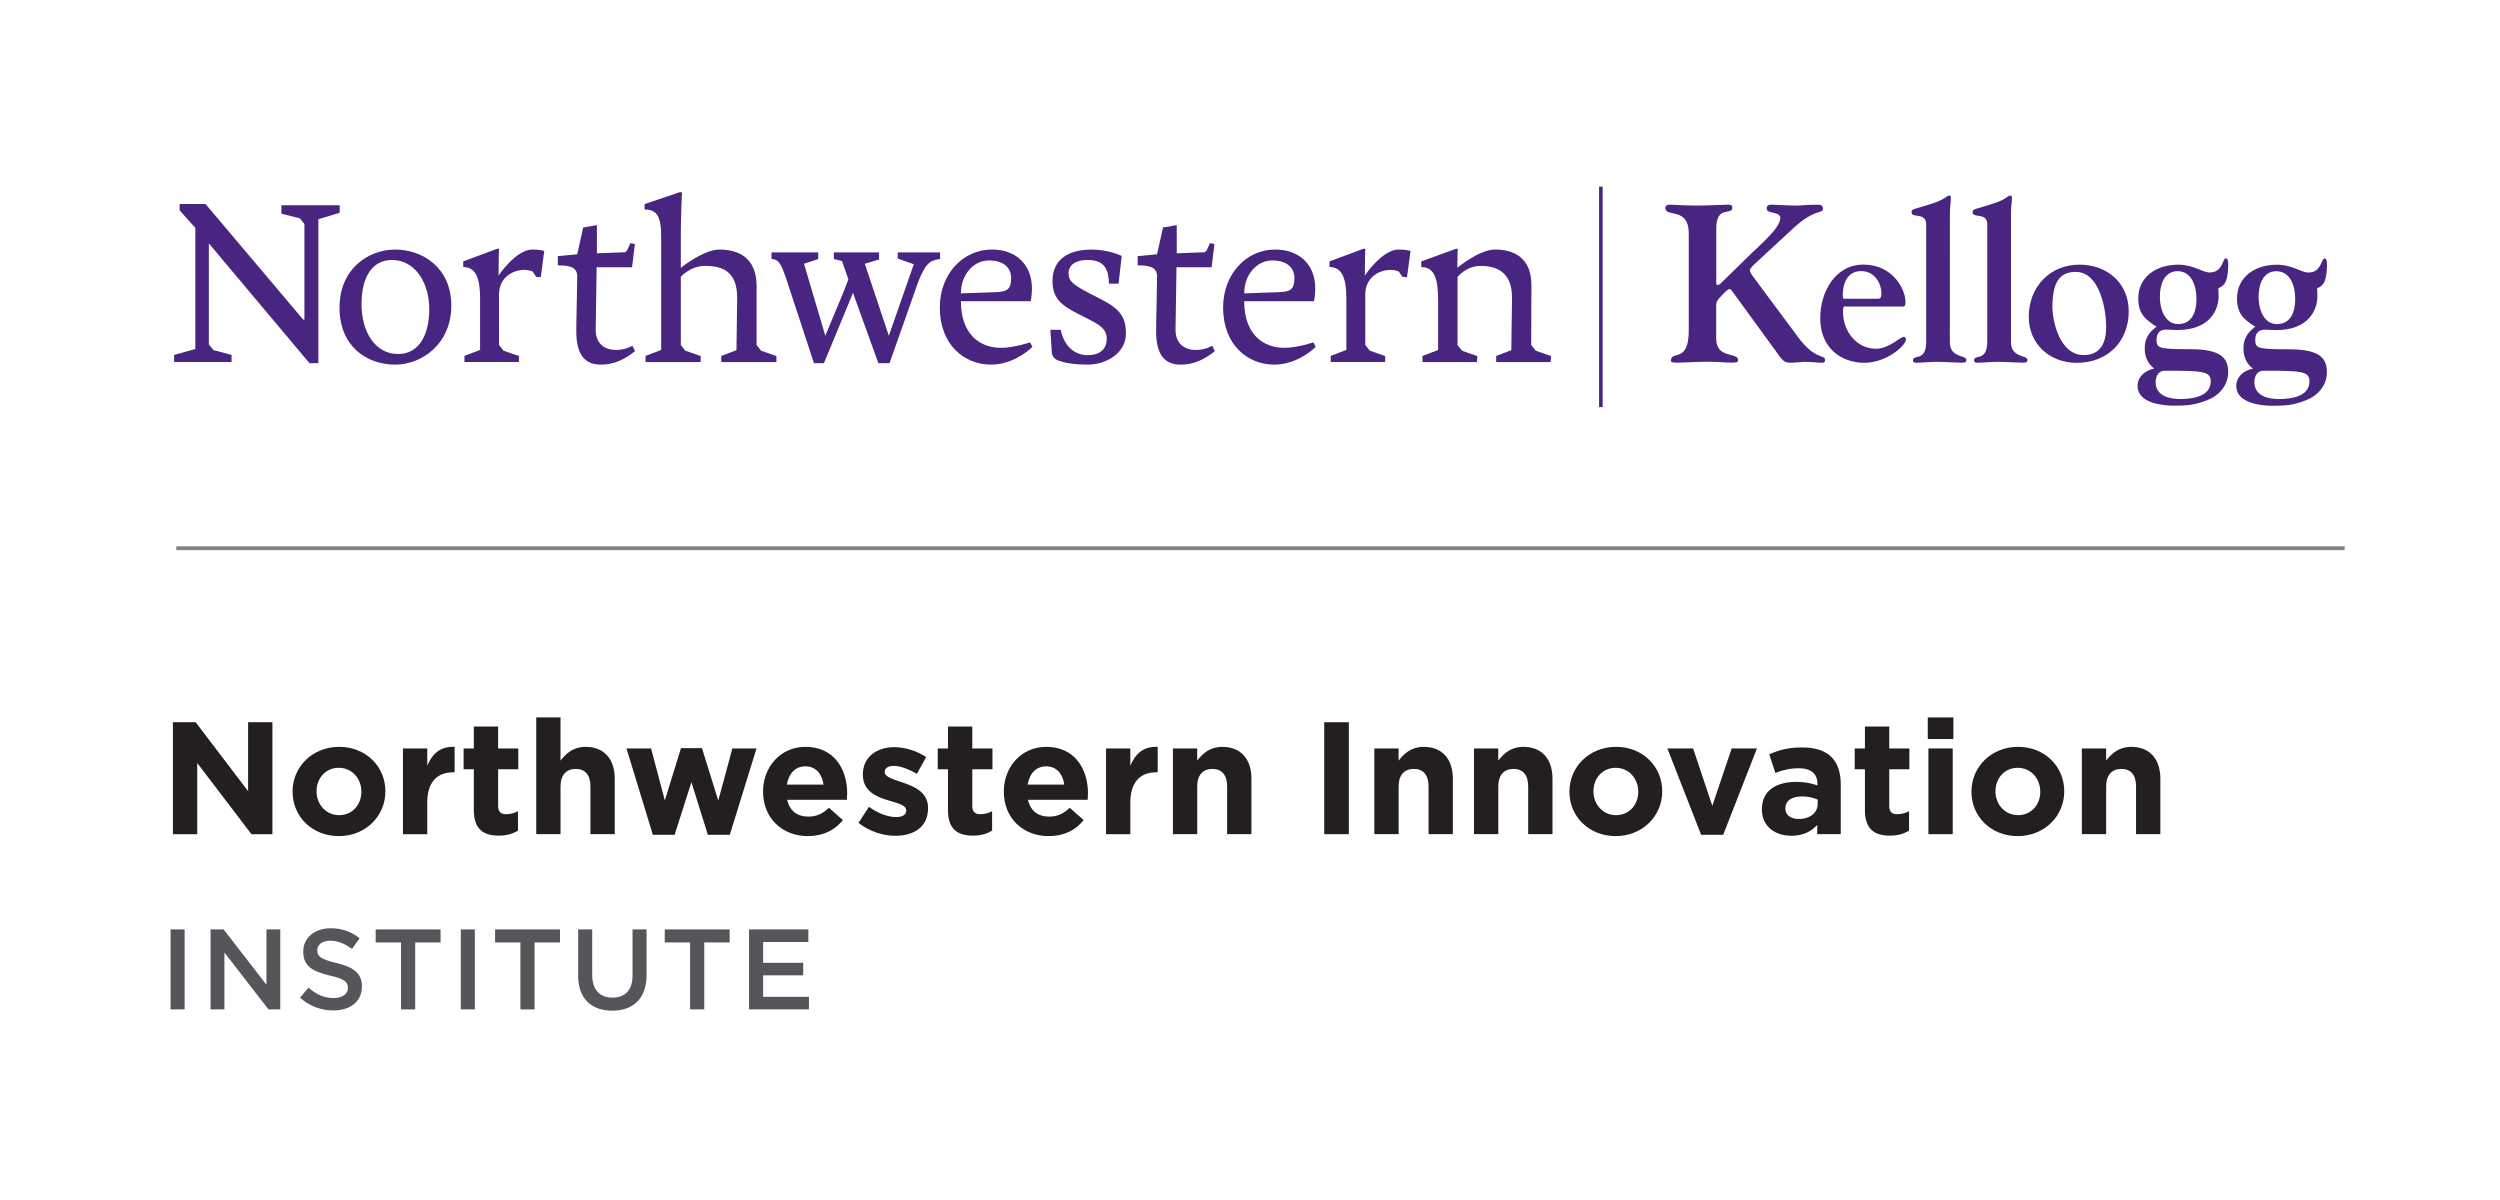
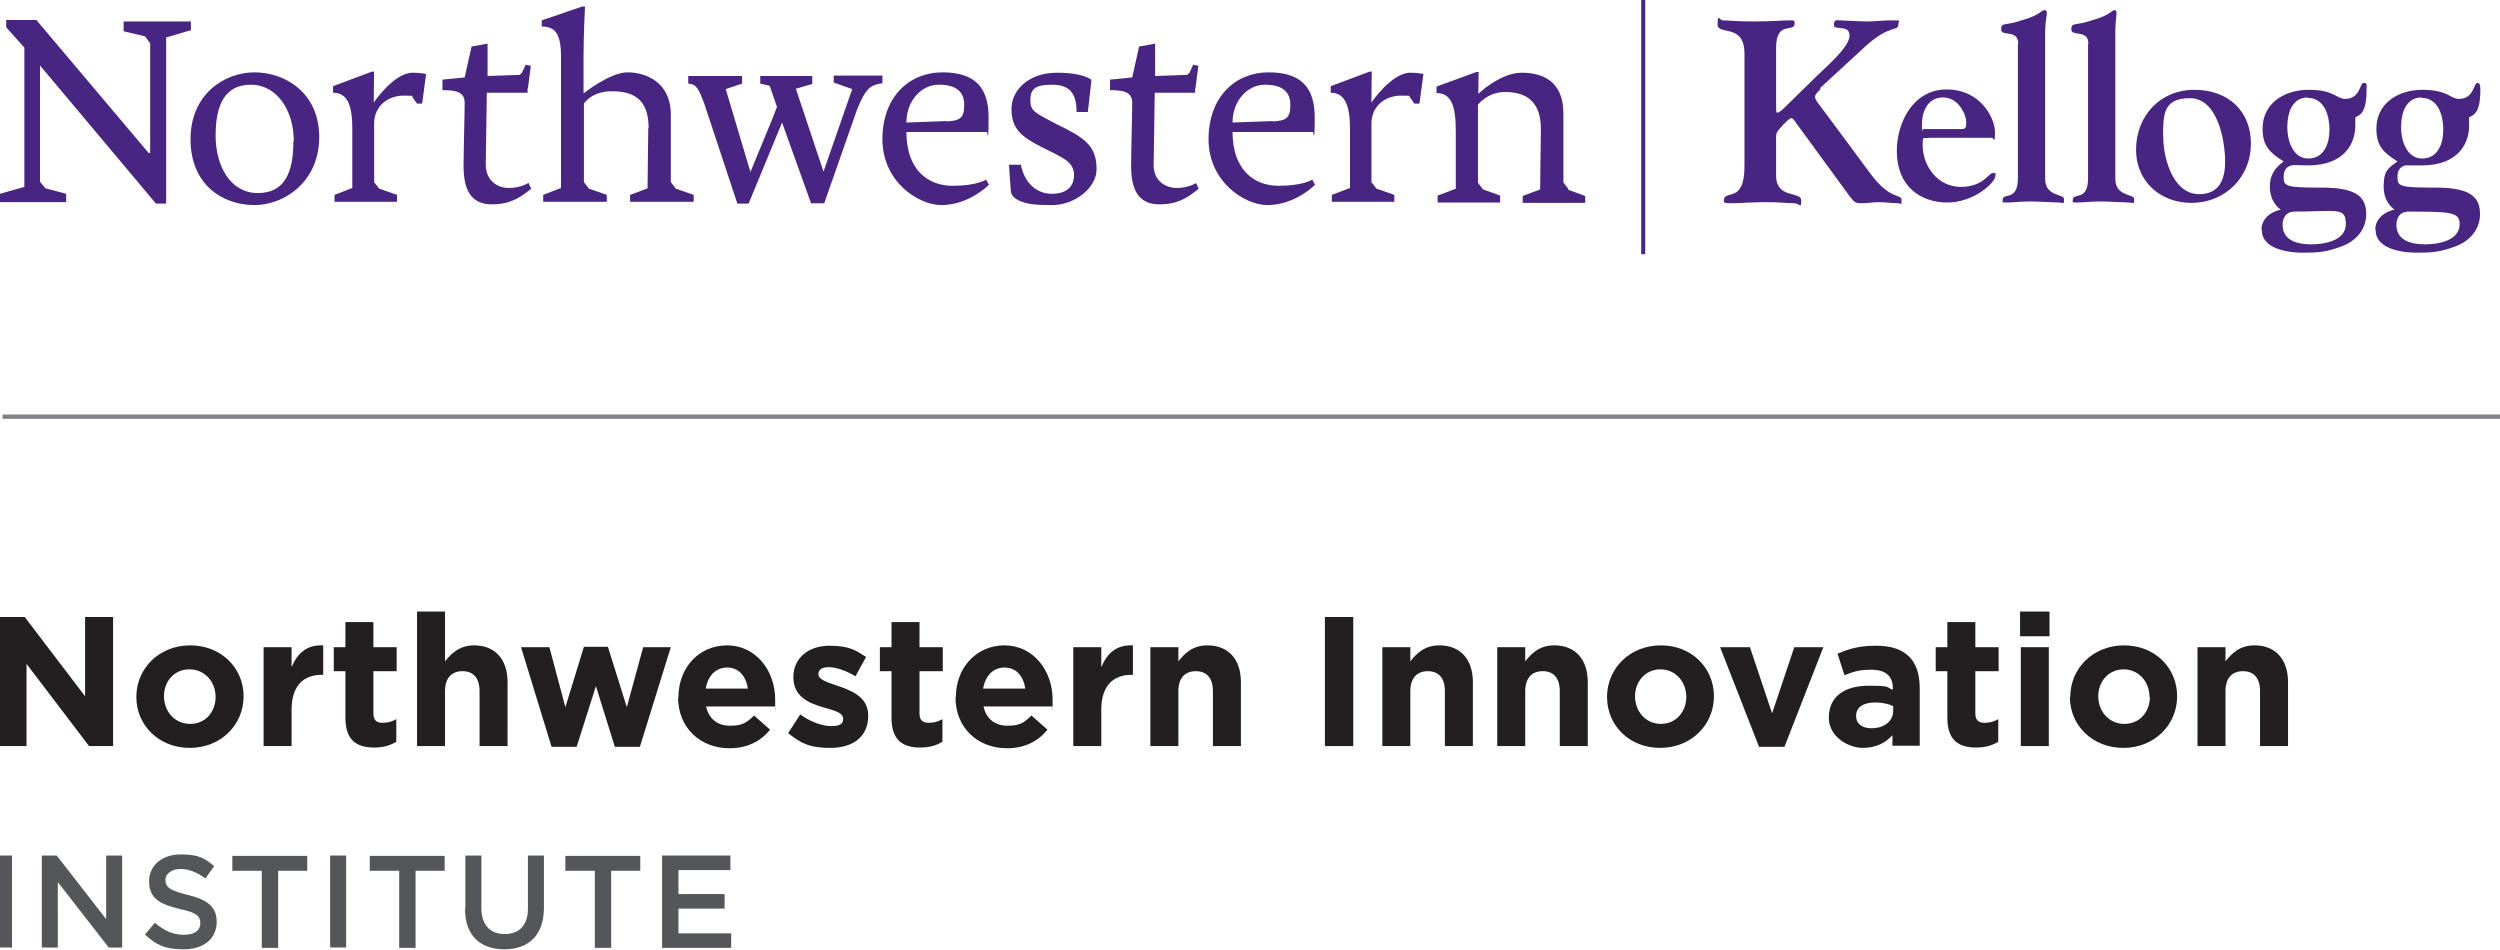
- <svg xmlns="http://www.w3.org/2000/svg" id="Layer_1" data-name="Layer 1" viewBox="0 0 792 379.91">
+ <svg xmlns="http://www.w3.org/2000/svg" id="Layer_1" version="1.1" viewBox="0 0 687.6 261.1">
  <defs>
    <style>
-       .cls-1 {
+       .st0 {
        fill: #482580;
      }

-       .cls-2 {
+       .st1 {
        fill: #231f20;
      }

-       .cls-3 {
+       .st2 {
        fill: none;
        stroke: #808285;
        stroke-miterlimit: 10;
-         stroke-width: 1.21px;
+         stroke-width: 1.2px;
      }

-       .cls-4 {
+       .st3 {
        fill: #54565a;
      }
    </style>
  </defs>
-   <line class="cls-3" x1="55.84" y1="173.68" x2="742.78" y2="173.68" />
+   <line class="st2" x1=".7" y1="114.6" x2="687.6" y2="114.6" />
  <g>
-     <polygon class="cls-1" points="56.9 64.63 56.9 66.62 61.88 72.2 61.88 110.56 55.16 112.44 55.16 114.69 73.36 114.69 73.36 112.43 67.62 110.91 66.16 109.11 66.16 77.1 98.05 115.07 100.86 115.07 100.86 69.45 107.61 67.4 107.61 65.02 89.14 65.02 89.14 67.7 95.01 69.17 96.44 70.97 96.44 101.3 96.43 101.26 96.06 101.26 65.11 64.63 56.9 64.63" />
-     <path class="cls-1" d="M135.99,97.89c0-8.4-4.58-15.53-11.78-15.53-6.45,0-9.68,5.63-9.68,14.03s4.05,15.76,11.63,15.76c6.45,0,9.83-5.85,9.83-14.26M125.19,115.52c-9,0-17.63-5.77-17.63-18.08s9.16-18.38,17.63-18.38,17.78,5.55,17.78,17.78-9.46,18.68-17.78,18.68" />
-     <path class="cls-1" d="M233.53,94.29c0-8.4-4.73-10.05-10.2-10.05-4.65,0-7.65,3.45-7.65,3.45v21.61l1.44,1.81,4.85,1.69v1.9s-17.46,0-17.46,0v-1.95l4.95-1.88v-36.17c0-6.54-1.66-8.33-5.26-8.33v-1.72l11.1-3.75h.75s-.37,7.73-.37,13.51v10.43s7.2-5.78,12.15-5.78c6.15,0,11.86,2.55,11.86,11.63v18.61s1.43,1.81,1.43,1.81l4.85,1.69v1.9s-17.46,0-17.46,0v-1.95l4.8-1.82.23-16.63Z" />
-     <path class="cls-1" d="M315.44,92.56c3.6-.15,4.88-.83,4.88-4.5,0-3.15-2.25-5.55-7.05-5.55s-8.85,4.43-8.85,10.43l11.03-.38ZM304.41,95.41c0,10.43,5.93,14.78,12.68,14.78,4.2,0,9.23-1.73,9.23-1.73l.75,1.42c-1.8,1.8-6.83,5.63-13.13,5.63-8.55,0-16.21-6.38-16.21-18.08,0-10.65,7.35-18.38,16.51-18.38,7.13,0,12.68,4.28,12.68,12.38,0,2.1-.38,3.98-.38,3.98h-22.13Z" />
-     <path class="cls-1" d="M335.16,114.17c-.53-.22-1.88-.98-1.95-2.55l-.45-7.13h3.3c.9,4.88,4.2,8.03,8.48,8.03s6.08-2.25,6.08-5.25-2.32-4.35-5.18-5.85l-3.83-1.95c-5.48-2.78-8.18-5.03-8.18-10.43,0-6.75,4.88-9.98,12.46-9.98,5.33,0,9.46,2.02,9.46,2.02l-.98,8.78h-3.08c0-5.48-2.25-7.51-6.83-7.51-3.08,0-5.93,1.2-5.93,4.2,0,2.4.97,3.45,6.9,6.53l3.38,1.72c6.15,3.15,7.88,5.78,7.88,10.88,0,6.15-6.15,9.83-12.15,9.83-3.83,0-7.2-.45-9.38-1.35" />
-     <path class="cls-1" d="M405.19,92.56c3.6-.15,4.88-.83,4.88-4.5,0-3.15-2.25-5.55-7.05-5.55s-8.85,4.43-8.85,10.43l11.03-.38ZM394.16,95.41c0,10.43,5.93,14.78,12.68,14.78,4.2,0,9.23-1.73,9.23-1.73l.75,1.42c-1.8,1.8-6.83,5.63-13.13,5.63-8.55,0-16.21-6.38-16.21-18.08,0-10.65,7.35-18.38,16.51-18.38,7.13,0,12.68,4.28,12.68,12.38,0,2.1-.38,3.98-.38,3.98h-22.13Z" />
-     <path class="cls-1" d="M486.52,111.1l-1.44-1.81.07-18.99c0-8.78-5.7-11.25-11.55-11.25-4.95,0-11.93,5.78-11.93,5.78,0-3.15.15-6,.15-6h-.6l-10.96,3.98v1.8c4.21,0,5.33,3.75,5.33,10.51v15.76l-4.95,1.88v1.95h17.25l.14-1.9-4.85-1.69-1.43-1.81v-21.54s2.63-3.53,7.36-3.53,9.9,1.73,9.9,10.05l-.23,16.65-4.79,1.81v1.95h17.25l.14-1.9-4.85-1.69Z" />
-     <path class="cls-1" d="M278.27,115.07l-8.04-22.29-9.21,22.29h-3.15l-9.05-27.53c-1.27-3.45-2-5.48-4.41-5.48v-2.1h14.81v2.12l-4.51,1.48,6.75,22.81,5.93-14.26,1.38-3.62-2.04-5.8-2.57-.63v-2.1h14.32v2.25l-4.51,1.35,7.61,22.81,7.91-22.66-5.1-1.8v-1.95h13.43v2.1c-3.08.38-4.58,1.2-6.98,7.35l-9.04,25.66h-3.53Z" />
-     <path class="cls-1" d="M200.35,109.52s-2.1,1.35-5.25,1.35c-3.38,0-6.45-1.88-6.38-6.53l.3-19.66h11.11s.1,0,.1,0l.15-1.22h0l.75-6.16-1.43-.26-1.07,2.35-.61.52-8.83.34h0s-.09,0-.09,0v-8.93l-4.35.75-1.88,8.48-6.15.6v2.93c3.38,0,6.15.3,6.15,3.52s-.3,13.36-.3,17.41c0,7.65,2.93,10.51,7.8,10.51,4.2,0,7.65-1.73,10.8-4.28l-.83-1.73Z" />
-     <path class="cls-1" d="M384.04,109.52s-2.1,1.35-5.25,1.35c-3.38,0-6.45-1.88-6.38-6.53l.3-19.66h11.11s.02,0,.02,0l.15-1.22h0l.75-6.16-1.43-.26-1.07,2.35-.61.52-8.83.34h0s-.01,0-.01,0v-8.93l-4.35.75-1.88,8.48-6.15.6v2.93c3.38,0,6.15.3,6.15,3.52s-.3,13.36-.3,17.41c0,7.65,2.93,10.51,7.8,10.51,4.2,0,7.65-1.73,10.8-4.28l-.83-1.73Z" />
-     <path class="cls-1" d="M172.42,79.5h0s-1.31-.45-3.75-.45c-5.25,0-10.73,8.25-10.73,8.25,0-4.58.15-8.48.15-8.48h-.6l-10.73,3.98v1.8c4.05,0,5.33,3.68,5.33,9.91v16.35l-4.95,1.88v1.95h17.25v-1.9s-4.86-1.69-4.86-1.69l-1.44-1.81v-16.06c0-4.95,3.9-7.73,8.1-7.73.86,0,1.74.21,2.5.47l1.17,1.73,1.45.12,1.11-8.32Z" />
-     <path class="cls-1" d="M446.85,79.5h0s-1.31-.45-3.75-.45c-5.25,0-10.73,8.25-10.73,8.25,0-4.58.15-8.48.15-8.48h-.6l-10.73,3.98v1.8c4.05,0,5.33,3.68,5.33,9.91v16.35l-4.95,1.88v1.95h17.25v-1.9s-4.86-1.69-4.86-1.69l-1.44-1.81v-16.06c0-4.95,3.9-7.73,8.1-7.73.86,0,1.74.21,2.5.47l1.18,1.73,1.44.12,1.11-8.32Z" />
-     <rect class="cls-1" x="506.59" y="59.12" width="1.13" height="69.85" />
-     <path class="cls-1" d="M555.92,83.6c-.42.35-1.56,1.42-1.56,2.05s.64,1.49,1.7,2.89l13.5,18.17c5.51,7.49,8.61,5.52,8.61,7.29,0,.49-.07.92-.91.92-1.56,0-3.4-.29-5.31-.29-1.34,0-2.76.28-4.73.28-1.35,0-2.05-.15-3.46-2.05l-14.06-19.31c-.92-1.21-1.34-1.98-1.77-1.98-.56,0-1.77,1.2-3.32,2.96-1.06,1.2-.92,1.84-.92,3.47v9.26c0,6.51,6.93,4.24,6.93,6.79,0,.63-.29.84-1.98.84-1.91,0-3.82-.28-7.84-.29-3.4,0-7.07.29-9.27.28-1.34,0-2.19-.06-2.19-.56,0-3.54,5.66,1.05,5.66-9.62v-30.74c.01-8.55-7.41-4.95-7.41-8.07,0-.77.57-1.06,1.42-1.06,1.34,0,3.67.29,8.48.29,3.96,0,8.41-.28,9.83-.28.64,0,1.49,0,1.49.85,0,2.83-5.1-.98-5.1,6.78v16.19c0,.71-.07,1.7.35,1.63.42.07.84-.28,1.77-1.2l9.33-9.12c1.98-1.98,8.84-7.7,8.84-10.89,0-2.18-4.3-1.27-4.3-2.9,0-1.27.7-1.34,1.63-1.34.7,0,5.58.29,7.7.29,1.78,0,3.61-.28,6.64-.28.57,0,1.84-.07,1.84,1.2,0,1.9-2.26-.21-9.12,6l-12.45,11.52Z" />
-     <path class="cls-1" d="M585.42,97.12c-1.27,0-1.55-.5-1.55,1.76,0,6.08,4.31,11.6,10.45,11.6,4.16,0,7.63-3.75,8.77-3.75.28,0,.7.08.7.85,0,1.77-5.94,7.35-13.22,7.35-7,0-13.93-4.45-13.92-14.14,0-8.13,4.6-16.97,13.72-16.96,9.47,0,13.28,8.06,13.28,11.73,0,1.55-.42,1.55-.85,1.55h-17.39ZM594.4,94.65c1.2,0,1.62.06,1.62-1.92,0-2.68-1.97-6.85-6.43-6.85s-5.8,4.17-5.8,7.42c0,1.13.14,1.34.35,1.34h10.25Z" />
-     <path class="cls-1" d="M610.24,71.21c0-4.17-4.67-1.91-4.67-3.96,0-1.21,1.06-.92,5.59-2.47,5.44-1.55,5.24-2.82,6.43-2.82.92,0,.14,1.97.14,5.94l-.02,40.51c0,5.02,5.23,4.02,5.23,5.59,0,.7-.28.91-1.48.91-1.41,0-5.8-.29-7.92-.29-1.63,0-4.81.29-6.29.29-.57,0-1.21,0-1.21-.71,0-2.19,4.18.64,4.18-6.01v-36.97Z" />
-     <path class="cls-1" d="M629.59,71.22c0-4.17-4.67-1.91-4.67-3.96,0-1.21,1.07-.92,5.58-2.48,5.45-1.55,5.23-2.82,6.44-2.81.92,0,.14,1.97.14,5.92v40.51c-.01,5.02,5.21,4.03,5.21,5.59,0,.7-.28.91-1.49.91-1.41,0-5.79-.28-7.92-.28-1.62,0-4.8.28-6.29.28-.57,0-1.2,0-1.2-.71,0-2.19,4.16.63,4.17-6.01v-36.97Z" />
-     <path class="cls-1" d="M657.9,114.95c-8.55-.01-15.2-5.95-15.19-14.64,0-9.26,6.58-16.47,16.05-16.47,8.84,0,15.62,5.88,15.62,14.78,0,9.61-6.72,16.33-16.48,16.33ZM650.2,96.29c-.22,4.67,2.05,16.19,9.89,16.2,5.52,0,7.14-4.1,7.14-8.9.01-5.66-2.04-17.46-9.67-17.46-6.16,0-7.15,5.08-7.36,10.17Z" />
-     <path class="cls-1" d="M677.18,122.31c0-4.24,4.59-5.52,5.3-5.52-.7-.63-3.04-2.19-3.03-6.51,0-2.89,1.27-5.02,3.75-6.78-3.81-2.4-5.79-4.24-5.79-8.98,0-6.79,5.66-10.67,12.66-10.67,4.87,0,7.63,2.47,9.96,2.47,4.17,0,4.03-4.45,5.08-4.45.63,0,.78.63.78,1.91,0,6.71-1.99,6.86-3.11,7.56.07,1.2,0,.28.07,2.12.14,4.46-2.55,11.1-13.08,11.09-1.07,0-2.19-.13-3.6-.13-2.12-.01-2.97,1.41-2.97,3.1,0,2.75.42,3.1,10.74,3.11,9.9,0,11.95,2.98,11.95,7.28,0,4.17-2.91,7.43-6.57,8.84-4.18,1.63-6.44,1.77-10.9,1.76-2.82,0-11.23-.64-11.23-6.22ZM685.73,117.44c-1.91,0-2.82,1.83-2.83,3.53,0,4.67,4.66,5.44,7.92,5.44,3.68,0,9.54-.77,9.54-5.57,0-3.26-2.47-3.4-14.63-3.4ZM689.77,85.9c-1.27,0-5.51.57-5.52,8.27,0,3.53,1.48,8.49,5.8,8.49,4.52,0,5.79-4.1,5.79-7.92s-1.34-8.84-6.08-8.84Z" />
-     <path class="cls-1" d="M708.46,122.31c0-4.24,4.59-5.51,5.3-5.51-.7-.63-3.03-2.19-3.03-6.5,0-2.91,1.28-5.03,3.75-6.79-3.82-2.4-5.79-4.25-5.79-8.98,0-6.78,5.66-10.67,12.65-10.67,4.89,0,7.63,2.48,9.97,2.48,4.17,0,4.03-4.45,5.09-4.44.64,0,.78.64.78,1.9,0,6.72-1.98,6.86-3.11,7.56.07,1.21,0,.28.07,2.13.14,4.46-2.55,11.09-13.08,11.09-1.05,0-2.19-.14-3.61-.14-2.12,0-2.98,1.41-2.98,3.1,0,2.76.43,3.11,10.74,3.12,9.9,0,11.95,2.97,11.95,7.28,0,4.18-2.9,7.42-6.58,8.84-4.17,1.62-6.43,1.77-10.88,1.76-2.83,0-11.24-.63-11.24-6.22ZM717.01,117.44c-1.92,0-2.83,1.84-2.83,3.53,0,4.66,4.66,5.45,7.91,5.45,3.67,0,9.54-.77,9.55-5.58,0-3.26-2.47-3.39-14.63-3.4ZM721.05,85.92c-1.28,0-5.51.57-5.52,8.27,0,3.53,1.49,8.48,5.79,8.48,4.53,0,5.8-4.1,5.8-7.91,0-3.96-1.35-8.84-6.08-8.84Z" />
+     <polygon class="st0" points="1.7 5.5 1.7 7.5 6.7 13.1 6.7 51.4 0 53.3 0 55.6 18.2 55.6 18.2 53.3 12.5 51.8 11 50 11 18 42.9 56 45.7 56 45.7 10.3 52.5 8.3 52.5 5.9 34 5.9 34 8.6 39.9 10 41.3 11.9 41.3 42.2 41.3 42.1 40.9 42.1 10 5.5 1.7 5.5" />
+     <path class="st0" d="M80.8,38.8c0-8.4-4.6-15.5-11.8-15.5s-9.7,5.6-9.7,14,4.1,15.8,11.6,15.8,9.8-5.8,9.8-14.3M70,56.4c-9,0-17.6-5.8-17.6-18.1s9.2-18.4,17.6-18.4,17.8,5.6,17.8,17.8-9.5,18.7-17.8,18.7" />
+     <path class="st0" d="M178.4,35.2c0-8.4-4.7-10.1-10.2-10.1s-7.6,3.4-7.6,3.4v21.6l1.4,1.8,4.9,1.7v1.9h-17.5v-1.9l4.9-1.9V15.6c0-6.5-1.7-8.3-5.3-8.3v-1.7l11.1-3.8h.8s-.4,7.7-.4,13.5v10.4s7.2-5.8,12.1-5.8,11.9,2.6,11.9,11.6v18.6l1.4,1.8,4.9,1.7v1.9h-17.5v-1.9l4.8-1.8.2-16.6h0Z" />
+     <path class="st0" d="M260.3,33.4c3.6-.2,4.9-.8,4.9-4.5s-2.2-5.6-7-5.6-8.9,4.4-8.9,10.4l11-.4h0ZM249.3,36.3c0,10.4,5.9,14.8,12.7,14.8s9.2-1.7,9.2-1.7l.8,1.4c-1.8,1.8-6.8,5.6-13.1,5.6s-16.2-6.4-16.2-18.1,7.4-18.4,16.5-18.4,12.7,4.3,12.7,12.4-.4,4-.4,4c0,0-22.1,0-22.1,0Z" />
+     <path class="st0" d="M280,55c-.5-.2-1.9-1-2-2.6l-.5-7.1h3.3c.9,4.9,4.2,8,8.5,8s6.1-2.2,6.1-5.2-2.3-4.3-5.2-5.8l-3.8-1.9c-5.5-2.8-8.2-5-8.2-10.4s4.9-10,12.5-10,9.5,2,9.5,2l-1,8.8h-3.1c0-5.5-2.2-7.5-6.8-7.5s-5.9,1.2-5.9,4.2,1,3.4,6.9,6.5l3.4,1.7c6.1,3.2,7.9,5.8,7.9,10.9s-6.1,9.8-12.1,9.8-7.2-.4-9.4-1.3" />
+     <path class="st0" d="M350,33.4c3.6-.2,4.9-.8,4.9-4.5s-2.2-5.6-7-5.6-8.9,4.4-8.9,10.4l11-.4h0ZM339,36.3c0,10.4,5.9,14.8,12.7,14.8s9.2-1.7,9.2-1.7l.8,1.4c-1.8,1.8-6.8,5.6-13.1,5.6s-16.2-6.4-16.2-18.1,7.4-18.4,16.5-18.4,12.7,4.3,12.7,12.4-.4,4-.4,4c0,0-22.1,0-22.1,0Z" />
+     <path class="st0" d="M431.4,52l-1.4-1.8v-19c0-8.8-5.6-11.2-11.5-11.2s-11.9,5.8-11.9,5.8c0-3.2.1-6,.1-6h-.6l-11,4v1.8c4.2,0,5.3,3.8,5.3,10.5v15.8l-5,1.9v1.9h17.2v-1.9c.1,0-4.7-1.7-4.7-1.7l-1.4-1.8v-21.5s2.6-3.5,7.4-3.5,9.9,1.7,9.9,10.1l-.2,16.7-4.8,1.8v1.9h17.2v-1.9c.1,0-4.7-1.7-4.7-1.7h0Z" />
+     <path class="st0" d="M223.1,56l-8-22.3-9.2,22.3h-3.1l-9.1-27.5c-1.3-3.4-2-5.5-4.4-5.5v-2.1h14.8v2.1l-4.5,1.5,6.8,22.8,5.9-14.3,1.4-3.6-2-5.8-2.6-.6v-2.1h14.3v2.2l-4.5,1.3,7.6,22.8,7.9-22.7-5.1-1.8v-1.9h13.4v2.1c-3.1.4-4.6,1.2-7,7.3l-9,25.7h-3.5,0Z" />
+     <path class="st0" d="M145.2,50.4s-2.1,1.3-5.2,1.3-6.4-1.9-6.4-6.5l.3-19.7h11.2v-1.2h.1l.8-6.2-1.4-.3-1.1,2.3-.6.5-8.8.3h0v-8.9l-4.4.8-1.9,8.5-6.1.6v2.9c3.4,0,6.1.3,6.1,3.5s-.3,13.4-.3,17.4c0,7.7,2.9,10.5,7.8,10.5s7.6-1.7,10.8-4.3l-.8-1.7h0Z" />
+     <path class="st0" d="M328.9,50.4s-2.1,1.3-5.2,1.3-6.5-1.9-6.4-6.5l.3-19.7h11.1v-1.2h.1l.8-6.2-1.4-.3-1.1,2.3-.6.5-8.8.3h0v-8.9l-4.4.8-1.9,8.5-6.1.6v2.9c3.4,0,6.1.3,6.1,3.5s-.3,13.4-.3,17.4c0,7.7,2.9,10.5,7.8,10.5s7.6-1.7,10.8-4.3l-.8-1.7h0Z" />
+     <path class="st0" d="M117.3,20.4h0s-1.3-.4-3.8-.4c-5.2,0-10.7,8.2-10.7,8.2,0-4.6.1-8.5.1-8.5h-.6l-10.7,4v1.8c4.1,0,5.3,3.7,5.3,9.9v16.3l-4.9,1.9v1.9h17.2v-1.9l-4.9-1.7-1.4-1.8v-16.1c0-4.9,3.9-7.7,8.1-7.7s1.7.2,2.5.5l1.2,1.7h1.4c0,.1,1.1-8.2,1.1-8.2Z" />
+     <path class="st0" d="M391.7,20.4h0s-1.3-.4-3.8-.4c-5.2,0-10.7,8.2-10.7,8.2,0-4.6.1-8.5.1-8.5h-.6l-10.7,4v1.8c4,0,5.3,3.7,5.3,9.9v16.3l-5,1.9v1.9h17.2v-1.9l-4.9-1.7-1.4-1.8v-16.1c0-4.9,3.9-7.7,8.1-7.7s1.7.2,2.5.5l1.2,1.7h1.4c0,.1,1.1-8.2,1.1-8.2h0Z" />
+     <rect class="st0" x="451.4" width="1.1" height="69.9" />
+     <path class="st0" d="M500.8,24.5c-.4.3-1.6,1.4-1.6,2.1s.6,1.5,1.7,2.9l13.5,18.2c5.5,7.5,8.6,5.5,8.6,7.3s0,.9-.9.9c-1.6,0-3.4-.3-5.3-.3s-2.8.3-4.7.3-2-.2-3.5-2.1l-14.1-19.3c-.9-1.2-1.3-2-1.8-2s-1.8,1.2-3.3,3c-1.1,1.2-.9,1.8-.9,3.5v9.3c0,6.5,6.9,4.2,6.9,6.8s-.3.8-2,.8-3.8-.3-7.8-.3c-3.4,0-7.1.3-9.3.3-1.3,0-2.2,0-2.2-.6,0-3.5,5.7,1.1,5.7-9.6V14.8c0-8.6-7.4-4.9-7.4-8.1s.6-1.1,1.4-1.1c1.3,0,3.7.3,8.5.3s8.4-.3,9.8-.3,1.5,0,1.5.8c0,2.8-5.1-1-5.1,6.8v16.2c0,.7,0,1.7.3,1.6.4,0,.8-.3,1.8-1.2l9.3-9.1c2-2,8.8-7.7,8.8-10.9s-4.3-1.3-4.3-2.9.7-1.3,1.6-1.3,5.6.3,7.7.3,3.6-.3,6.6-.3,1.8,0,1.8,1.2c0,1.9-2.3-.2-9.1,6l-12.5,11.5h0Z" />
+     <path class="st0" d="M530.3,38c-1.3,0-1.5-.5-1.5,1.8,0,6.1,4.3,11.6,10.5,11.6s7.6-3.8,8.8-3.8.7,0,.7.8c0,1.8-5.9,7.3-13.2,7.3s-13.9-4.4-13.9-14.1c0-8.1,4.6-17,13.7-17,9.5,0,13.3,8.1,13.3,11.7s-.4,1.6-.8,1.6h-17.4,0ZM539.2,35.5c1.2,0,1.6,0,1.6-1.9s-2-6.8-6.4-6.8-5.8,4.2-5.8,7.4.1,1.3.3,1.3h10.3Z" />
+     <path class="st0" d="M555.1,12.1c0-4.2-4.7-1.9-4.7-4s1.1-.9,5.6-2.5c5.4-1.5,5.2-2.8,6.4-2.8s.1,2,.1,5.9v40.5c0,5,5.2,4,5.2,5.6s-.3.9-1.5.9-5.8-.3-7.9-.3-4.8.3-6.3.3-1.2,0-1.2-.7c0-2.2,4.2.6,4.2-6V12.1h0Z" />
+     <path class="st0" d="M574.4,12.1c0-4.2-4.7-1.9-4.7-4s1.1-.9,5.6-2.5c5.5-1.5,5.2-2.8,6.4-2.8.9,0,.1,2,.1,5.9v40.5c0,5,5.2,4,5.2,5.6s-.3.9-1.5.9-5.8-.3-7.9-.3-4.8.3-6.3.3-1.2,0-1.2-.7c0-2.2,4.2.6,4.2-6V12.1h0Z" />
+     <path class="st0" d="M602.7,55.8c-8.5,0-15.2-5.9-15.2-14.6,0-9.3,6.6-16.5,16-16.5s15.6,5.9,15.6,14.8-6.7,16.3-16.5,16.3ZM595,37.2c-.2,4.7,2,16.2,9.9,16.2,5.5,0,7.1-4.1,7.1-8.9,0-5.7-2-17.5-9.7-17.5s-7.2,5.1-7.4,10.2h0Z" />
+     <path class="st0" d="M622,63.2c0-4.2,4.6-5.5,5.3-5.5-.7-.6-3-2.2-3-6.5,0-2.9,1.3-5,3.8-6.8-3.8-2.4-5.8-4.2-5.8-9,0-6.8,5.7-10.7,12.7-10.7s7.6,2.5,10,2.5c4.2,0,4-4.4,5.1-4.4s.8.6.8,1.9c0,6.7-2,6.9-3.1,7.6,0,1.2,0,.3,0,2.1.1,4.5-2.5,11.1-13.1,11.1-1.1,0-2.2-.1-3.6-.1-2.1,0-3,1.4-3,3.1,0,2.8.4,3.1,10.7,3.1,9.9,0,12,3,12,7.3s-2.9,7.4-6.6,8.8c-4.2,1.6-6.4,1.8-10.9,1.8-2.8,0-11.2-.6-11.2-6.2h0ZM630.6,58.3c-1.9,0-2.8,1.8-2.8,3.5,0,4.7,4.7,5.4,7.9,5.4s9.5-.8,9.5-5.6-2.5-3.4-14.6-3.4h0ZM634.6,26.8c-1.3,0-5.5.6-5.5,8.3,0,3.5,1.5,8.5,5.8,8.5s5.8-4.1,5.8-7.9-1.3-8.8-6.1-8.8h0Z" />
+     <path class="st0" d="M653.3,63.2c0-4.2,4.6-5.5,5.3-5.5-.7-.6-3-2.2-3-6.5s1.3-5,3.8-6.8c-3.8-2.4-5.8-4.2-5.8-9,0-6.8,5.7-10.7,12.7-10.7s7.6,2.5,10,2.5c4.2,0,4-4.4,5.1-4.4.6,0,.8.6.8,1.9,0,6.7-2,6.9-3.1,7.6,0,1.2,0,.3,0,2.1.1,4.5-2.5,11.1-13.1,11.1s-2.2-.1-3.6-.1c-2.1,0-3,1.4-3,3.1,0,2.8.4,3.1,10.7,3.1,9.9,0,12,3,12,7.3s-2.9,7.4-6.6,8.8c-4.2,1.6-6.4,1.8-10.9,1.8-2.8,0-11.2-.6-11.2-6.2h0ZM661.9,58.3c-1.9,0-2.8,1.8-2.8,3.5,0,4.7,4.7,5.4,7.9,5.4s9.5-.8,9.5-5.6c0-3.3-2.5-3.4-14.6-3.4h0ZM665.9,26.8c-1.3,0-5.5.6-5.5,8.3,0,3.5,1.5,8.5,5.8,8.5s5.8-4.1,5.8-7.9-1.3-8.8-6.1-8.8h0Z" />
  </g>
  <g>
-     <path class="cls-2" d="M54.78,228.8h7.2l16.62,21.84v-21.84h7.7v35.47h-6.64l-17.18-22.55v22.55h-7.7v-35.47Z" />
-     <path class="cls-2" d="M92.69,250.84v-.1c0-7.8,6.28-14.14,14.75-14.14s14.65,6.23,14.65,14.04v.1c0,7.8-6.28,14.14-14.75,14.14s-14.65-6.23-14.65-14.04ZM114.48,250.84v-.1c0-4-2.89-7.5-7.15-7.5s-7.04,3.4-7.04,7.4v.1c0,4,2.89,7.5,7.15,7.5s7.04-3.4,7.04-7.4Z" />
-     <path class="cls-2" d="M127.66,237.11h7.7v5.47c1.57-3.75,4.1-6.18,8.67-5.98v8.06h-.41c-5.12,0-8.26,3.09-8.26,9.58v10.03h-7.7v-27.16Z" />
-     <path class="cls-2" d="M150.11,256.57v-12.87h-3.24v-6.59h3.24v-6.94h7.7v6.94h6.39v6.59h-6.39v11.6c0,1.77.76,2.64,2.48,2.64,1.42,0,2.69-.36,3.8-.96v6.18c-1.62.96-3.5,1.57-6.08,1.57-4.71,0-7.91-1.88-7.91-8.16Z" />
-     <path class="cls-2" d="M169.87,227.28h7.7v13.68c1.77-2.28,4.05-4.36,7.96-4.36,5.83,0,9.22,3.85,9.22,10.08v17.58h-7.7v-15.15c0-3.65-1.72-5.52-4.66-5.52s-4.81,1.88-4.81,5.52v15.15h-7.7v-36.99Z" />
-     <path class="cls-2" d="M198.46,237.11h7.8l4.36,16.47,5.12-16.57h6.64l5.17,16.62,4.46-16.52h7.65l-8.46,27.36h-6.94l-5.22-16.67-5.32,16.67h-6.89l-8.36-27.36Z" />
-     <path class="cls-2" d="M241.73,250.84v-.1c0-7.75,5.52-14.14,13.43-14.14,9.07,0,13.23,7.04,13.23,14.75,0,.61-.05,1.32-.1,2.03h-18.9c.76,3.5,3.19,5.32,6.64,5.32,2.58,0,4.46-.81,6.59-2.79l4.41,3.9c-2.53,3.14-6.18,5.07-11.1,5.07-8.16,0-14.19-5.73-14.19-14.04ZM260.89,248.56c-.46-3.45-2.48-5.78-5.73-5.78s-5.27,2.28-5.88,5.78h11.6Z" />
-     <path class="cls-2" d="M271.99,260.67l3.29-5.07c2.94,2.13,6.03,3.24,8.56,3.24,2.23,0,3.24-.81,3.24-2.03v-.1c0-1.67-2.63-2.23-5.62-3.14-3.8-1.12-8.11-2.89-8.11-8.16v-.1c0-5.52,4.46-8.61,9.93-8.61,3.45,0,7.2,1.17,10.13,3.14l-2.94,5.32c-2.69-1.57-5.37-2.53-7.35-2.53-1.88,0-2.84.81-2.84,1.88v.1c0,1.52,2.58,2.23,5.52,3.24,3.8,1.27,8.21,3.09,8.21,8.06v.1c0,6.03-4.51,8.77-10.39,8.77-3.8,0-8.06-1.27-11.66-4.1Z" />
-     <path class="cls-2" d="M300.32,256.57v-12.87h-3.24v-6.59h3.24v-6.94h7.7v6.94h6.39v6.59h-6.39v11.6c0,1.77.76,2.64,2.48,2.64,1.42,0,2.69-.36,3.8-.96v6.18c-1.62.96-3.5,1.57-6.08,1.57-4.71,0-7.91-1.88-7.91-8.16Z" />
-     <path class="cls-2" d="M318.01,250.84v-.1c0-7.75,5.52-14.14,13.43-14.14,9.07,0,13.23,7.04,13.23,14.75,0,.61-.05,1.32-.1,2.03h-18.9c.76,3.5,3.19,5.32,6.64,5.32,2.58,0,4.46-.81,6.59-2.79l4.41,3.9c-2.53,3.14-6.18,5.07-11.1,5.07-8.16,0-14.19-5.73-14.19-14.04ZM337.16,248.56c-.46-3.45-2.48-5.78-5.73-5.78s-5.27,2.28-5.88,5.78h11.6Z" />
-     <path class="cls-2" d="M350.39,237.11h7.7v5.47c1.57-3.75,4.1-6.18,8.67-5.98v8.06h-.41c-5.12,0-8.26,3.09-8.26,9.58v10.03h-7.7v-27.16Z" />
-     <path class="cls-2" d="M371.57,237.11h7.7v3.85c1.77-2.28,4.05-4.36,7.96-4.36,5.83,0,9.22,3.85,9.22,10.08v17.58h-7.7v-15.15c0-3.65-1.72-5.52-4.66-5.52s-4.81,1.88-4.81,5.52v15.15h-7.7v-27.16Z" />
-     <path class="cls-2" d="M419.51,228.8h7.8v35.47h-7.8v-35.47Z" />
-     <path class="cls-2" d="M435.38,237.11h7.7v3.85c1.77-2.28,4.05-4.36,7.96-4.36,5.83,0,9.22,3.85,9.22,10.08v17.58h-7.7v-15.15c0-3.65-1.72-5.52-4.66-5.52s-4.81,1.88-4.81,5.52v15.15h-7.7v-27.16Z" />
-     <path class="cls-2" d="M466.95,237.11h7.7v3.85c1.77-2.28,4.05-4.36,7.96-4.36,5.83,0,9.22,3.85,9.22,10.08v17.58h-7.7v-15.15c0-3.65-1.72-5.52-4.66-5.52s-4.81,1.88-4.81,5.52v15.15h-7.7v-27.16Z" />
-     <path class="cls-2" d="M497.2,250.84v-.1c0-7.8,6.28-14.14,14.75-14.14s14.64,6.23,14.64,14.04v.1c0,7.8-6.28,14.14-14.75,14.14s-14.65-6.23-14.65-14.04ZM518.99,250.84v-.1c0-4-2.89-7.5-7.14-7.5s-7.04,3.4-7.04,7.4v.1c0,4,2.89,7.5,7.15,7.5s7.04-3.4,7.04-7.4Z" />
-     <path class="cls-2" d="M528.22,237.11h8.16l6.08,18.19,6.13-18.19h8.01l-10.69,27.36h-6.99l-10.69-27.36Z" />
-     <path class="cls-2" d="M558.17,256.47v-.1c0-5.93,4.51-8.67,10.95-8.67,2.74,0,4.71.46,6.64,1.11v-.46c0-3.19-1.98-4.97-5.83-4.97-2.94,0-5.02.56-7.5,1.47l-1.93-5.88c2.99-1.32,5.93-2.18,10.54-2.18,4.21,0,7.25,1.12,9.17,3.04,2.03,2.03,2.94,5.02,2.94,8.67v15.76h-7.45v-2.94c-1.88,2.08-4.46,3.45-8.21,3.45-5.12,0-9.32-2.94-9.32-8.31ZM575.85,254.69v-1.37c-1.32-.61-3.04-1.01-4.92-1.01-3.29,0-5.32,1.32-5.32,3.75v.1c0,2.08,1.72,3.29,4.21,3.29,3.6,0,6.03-1.98,6.03-4.76Z" />
-     <path class="cls-2" d="M590.81,256.57v-12.87h-3.24v-6.59h3.24v-6.94h7.7v6.94h6.38v6.59h-6.38v11.6c0,1.77.76,2.64,2.48,2.64,1.42,0,2.69-.36,3.8-.96v6.18c-1.62.96-3.5,1.57-6.08,1.57-4.71,0-7.91-1.88-7.91-8.16Z" />
-     <path class="cls-2" d="M610.72,227.28h8.11v6.84h-8.11v-6.84ZM610.92,237.11h7.7v27.16h-7.7v-27.16Z" />
-     <path class="cls-2" d="M624.56,250.84v-.1c0-7.8,6.28-14.14,14.75-14.14s14.64,6.23,14.64,14.04v.1c0,7.8-6.28,14.14-14.75,14.14s-14.65-6.23-14.65-14.04ZM646.35,250.84v-.1c0-4-2.89-7.5-7.14-7.5s-7.04,3.4-7.04,7.4v.1c0,4,2.89,7.5,7.15,7.5s7.04-3.4,7.04-7.4Z" />
-     <path class="cls-2" d="M659.52,237.11h7.7v3.85c1.77-2.28,4.05-4.36,7.96-4.36,5.83,0,9.22,3.85,9.22,10.08v17.58h-7.7v-15.15c0-3.65-1.72-5.52-4.66-5.52s-4.81,1.88-4.81,5.52v15.15h-7.7v-27.16Z" />
-     <path class="cls-4" d="M54.04,294.44h4.45v25.34h-4.45v-25.34Z" />
-     <path class="cls-4" d="M66.71,294.44h4.13l13.57,17.52v-17.52h4.38v25.34h-3.73l-13.97-18.02v18.02h-4.38v-25.34Z" />
-     <path class="cls-4" d="M95.05,316.08l2.68-3.19c2.42,2.1,4.89,3.29,8,3.29,2.75,0,4.49-1.3,4.49-3.19v-.07c0-1.81-1.01-2.79-5.72-3.87-5.39-1.3-8.43-2.89-8.43-7.56v-.07c0-4.34,3.62-7.35,8.65-7.35,3.69,0,6.62,1.12,9.19,3.18l-2.39,3.37c-2.28-1.7-4.56-2.61-6.88-2.61-2.61,0-4.13,1.34-4.13,3v.07c0,1.95,1.16,2.82,6.04,3.98,5.36,1.3,8.11,3.22,8.11,7.42v.07c0,4.74-3.73,7.56-9.05,7.56-3.87,0-7.53-1.34-10.57-4.05Z" />
-     <path class="cls-4" d="M127.05,298.57h-8.04v-4.13h20.56v4.13h-8.04v21.21h-4.49v-21.21Z" />
-     <path class="cls-4" d="M145.98,294.44h4.45v25.34h-4.45v-25.34Z" />
-     <path class="cls-4" d="M164.88,298.57h-8.04v-4.13h20.56v4.13h-8.04v21.21h-4.49v-21.21Z" />
-     <path class="cls-4" d="M183.16,309.03v-14.59h4.45v14.41c0,4.71,2.43,7.2,6.41,7.2s6.37-2.35,6.37-7.02v-14.59h4.45v14.37c0,7.56-4.27,11.37-10.89,11.37s-10.79-3.8-10.79-11.15Z" />
-     <path class="cls-4" d="M218.63,298.57h-8.04v-4.13h20.56v4.13h-8.04v21.21h-4.49v-21.21Z" />
-     <path class="cls-4" d="M237.31,294.44h18.78v3.98h-14.33v6.59h12.7v3.98h-12.7v6.8h14.51v3.98h-18.97v-25.34Z" />
+     <path class="st1" d="M-.4,169.7h7.2l16.6,21.8v-21.8h7.7v35.5h-6.6l-17.2-22.6v22.6H-.4v-35.5h0Z" />
+     <path class="st1" d="M37.5,191.7h0c0-7.9,6.3-14.2,14.8-14.2s14.7,6.2,14.7,14h0c0,7.9-6.3,14.2-14.8,14.2s-14.7-6.2-14.7-14h0ZM59.3,191.7h0c0-4.1-2.9-7.6-7.2-7.6s-7,3.4-7,7.4h0c0,4.1,2.9,7.6,7.2,7.6s7-3.4,7-7.4Z" />
+     <path class="st1" d="M72.5,178h7.7v5.5c1.6-3.8,4.1-6.2,8.7-6v8.1h-.4c-5.1,0-8.3,3.1-8.3,9.6v10h-7.7v-27.2h0Z" />
+     <path class="st1" d="M95,197.5v-12.9h-3.2v-6.6h3.2v-6.9h7.7v6.9h6.4v6.6h-6.4v11.6c0,1.8.8,2.6,2.5,2.6s2.7-.4,3.8-1v6.2c-1.6,1-3.5,1.6-6.1,1.6-4.7,0-7.9-1.9-7.9-8.2h0Z" />
+     <path class="st1" d="M114.7,168.2h7.7v13.7c1.8-2.3,4.1-4.4,8-4.4,5.8,0,9.2,3.9,9.2,10.1v17.6h-7.7v-15.1c0-3.6-1.7-5.5-4.7-5.5s-4.8,1.9-4.8,5.5v15.1h-7.7v-37h0Z" />
+     <path class="st1" d="M143.3,178h7.8l4.4,16.5,5.1-16.6h6.6l5.2,16.6,4.5-16.5h7.6l-8.5,27.4h-6.9l-5.2-16.7-5.3,16.7h-6.9l-8.4-27.4h0Z" />
+     <path class="st1" d="M186.6,191.7h0c0-7.9,5.5-14.2,13.4-14.2s13.2,7,13.2,14.8,0,1.3-.1,2h-18.9c.8,3.5,3.2,5.3,6.6,5.3s4.5-.8,6.6-2.8l4.4,3.9c-2.5,3.1-6.2,5.1-11.1,5.1-8.2,0-14.2-5.7-14.2-14h0ZM205.7,189.4c-.5-3.4-2.5-5.8-5.7-5.8s-5.3,2.3-5.9,5.8h11.6Z" />
+     <path class="st1" d="M216.8,201.6l3.3-5.1c2.9,2.1,6,3.2,8.6,3.2s3.2-.8,3.2-2h0c0-1.8-2.6-2.3-5.6-3.2-3.8-1.1-8.1-2.9-8.1-8.2h0c0-5.6,4.5-8.7,9.9-8.7s7.2,1.2,10.1,3.1l-2.9,5.3c-2.7-1.6-5.4-2.5-7.4-2.5s-2.8.8-2.8,1.9h0c0,1.6,2.6,2.3,5.5,3.3,3.8,1.3,8.2,3.1,8.2,8.1h0c0,6.1-4.5,8.9-10.4,8.9s-8.1-1.3-11.7-4.1h0Z" />
+     <path class="st1" d="M245.2,197.5v-12.9h-3.2v-6.6h3.2v-6.9h7.7v6.9h6.4v6.6h-6.4v11.6c0,1.8.8,2.6,2.5,2.6s2.7-.4,3.8-1v6.2c-1.6,1-3.5,1.6-6.1,1.6-4.7,0-7.9-1.9-7.9-8.2h0Z" />
+     <path class="st1" d="M262.9,191.7h0c0-7.9,5.5-14.2,13.4-14.2s13.2,7,13.2,14.8,0,1.3-.1,2h-18.9c.8,3.5,3.2,5.3,6.6,5.3s4.5-.8,6.6-2.8l4.4,3.9c-2.5,3.1-6.2,5.1-11.1,5.1-8.2,0-14.2-5.7-14.2-14h0ZM282,189.4c-.5-3.4-2.5-5.8-5.7-5.8s-5.3,2.3-5.9,5.8h11.6Z" />
+     <path class="st1" d="M295.2,178h7.7v5.5c1.6-3.8,4.1-6.2,8.7-6v8.1h-.4c-5.1,0-8.3,3.1-8.3,9.6v10h-7.7v-27.2h0Z" />
+     <path class="st1" d="M316.4,178h7.7v3.9c1.8-2.3,4-4.4,8-4.4,5.8,0,9.2,3.9,9.2,10.1v17.6h-7.7v-15.1c0-3.6-1.7-5.5-4.7-5.5s-4.8,1.9-4.8,5.5v15.1h-7.7v-27.2h0Z" />
+     <path class="st1" d="M364.4,169.7h7.8v35.5h-7.8v-35.5h0Z" />
+     <path class="st1" d="M380.2,178h7.7v3.9c1.8-2.3,4-4.4,8-4.4,5.8,0,9.2,3.9,9.2,10.1v17.6h-7.7v-15.1c0-3.6-1.7-5.5-4.7-5.5s-4.8,1.9-4.8,5.5v15.1h-7.7v-27.2h0Z" />
+     <path class="st1" d="M411.8,178h7.7v3.9c1.8-2.3,4-4.4,8-4.4,5.8,0,9.2,3.9,9.2,10.1v17.6h-7.7v-15.1c0-3.6-1.7-5.5-4.7-5.5s-4.8,1.9-4.8,5.5v15.1h-7.7v-27.2h0Z" />
+     <path class="st1" d="M442,191.7h0c0-7.9,6.3-14.2,14.8-14.2s14.6,6.2,14.6,14h0c0,7.9-6.3,14.2-14.8,14.2s-14.6-6.2-14.6-14h0ZM463.8,191.7h0c0-4.1-2.9-7.6-7.1-7.6s-7,3.4-7,7.4h0c0,4.1,2.9,7.6,7.1,7.6s7-3.4,7-7.4h0Z" />
+     <path class="st1" d="M473.1,178h8.2l6.1,18.2,6.1-18.2h8l-10.7,27.4h-7l-10.7-27.4h0Z" />
+     <path class="st1" d="M503,197.4h0c0-6,4.5-8.8,11-8.8s4.7.5,6.6,1.1v-.5c0-3.2-2-5-5.8-5s-5,.6-7.5,1.5l-1.9-5.9c3-1.3,5.9-2.2,10.5-2.2s7.2,1.1,9.2,3c2,2,2.9,5,2.9,8.7v15.8h-7.5v-2.9c-1.9,2.1-4.5,3.5-8.2,3.5s-9.3-2.9-9.3-8.3h0ZM520.7,195.6v-1.4c-1.3-.6-3-1-4.9-1-3.3,0-5.3,1.3-5.3,3.7h0c0,2.2,1.7,3.4,4.2,3.4,3.6,0,6-2,6-4.8h0Z" />
+     <path class="st1" d="M535.6,197.5v-12.9h-3.2v-6.6h3.2v-6.9h7.7v6.9h6.4v6.6h-6.4v11.6c0,1.8.8,2.6,2.5,2.6s2.7-.4,3.8-1v6.2c-1.6,1-3.5,1.6-6.1,1.6-4.7,0-7.9-1.9-7.9-8.2h0Z" />
+     <path class="st1" d="M555.6,168.2h8.1v6.8h-8.1v-6.8ZM555.8,178h7.7v27.2h-7.7v-27.2h0Z" />
+     <path class="st1" d="M569.4,191.7h0c0-7.9,6.3-14.2,14.8-14.2s14.6,6.2,14.6,14h0c0,7.9-6.3,14.2-14.8,14.2s-14.7-6.2-14.7-14h0ZM591.2,191.7h0c0-4.1-2.9-7.6-7.1-7.6s-7,3.4-7,7.4h0c0,4.1,2.9,7.6,7.2,7.6s7-3.4,7-7.4h0Z" />
+     <path class="st1" d="M604.4,178h7.7v3.9c1.8-2.3,4-4.4,8-4.4,5.8,0,9.2,3.9,9.2,10.1v17.6h-7.7v-15.1c0-3.6-1.7-5.5-4.7-5.5s-4.8,1.9-4.8,5.5v15.1h-7.7v-27.2h0Z" />
+     <path class="st3" d="M-1.1,235.3H3.3v25.3H-1.1v-25.3Z" />
+     <path class="st3" d="M11.5,235.3h4.1l13.6,17.5v-17.5h4.4v25.3h-3.7l-14-18v18h-4.4s0-25.3,0-25.3Z" />
+     <path class="st3" d="M39.9,257l2.7-3.2c2.4,2.1,4.9,3.3,8,3.3s4.5-1.3,4.5-3.2h0c0-1.9-1-2.9-5.7-3.9-5.4-1.3-8.4-2.9-8.4-7.6h0c0-4.4,3.6-7.4,8.7-7.4s6.6,1.1,9.2,3.2l-2.4,3.4c-2.3-1.7-4.6-2.6-6.9-2.6s-4.1,1.3-4.1,3h0c0,2,1.2,2.9,6,4.1,5.4,1.3,8.1,3.2,8.1,7.4h0c0,4.8-3.7,7.6-9.1,7.6s-7.5-1.3-10.6-4h0Z" />
+     <path class="st3" d="M71.9,239.5h-8v-4.1h20.6v4.1h-8v21.2h-4.5v-21.2h0Z" />
+     <path class="st3" d="M90.8,235.3h4.4v25.3h-4.4v-25.3Z" />
+     <path class="st3" d="M109.7,239.5h-8v-4.1h20.6v4.1h-8v21.2h-4.5v-21.2h0Z" />
+     <path class="st3" d="M128,249.9v-14.6h4.4v14.4c0,4.7,2.4,7.2,6.4,7.2s6.4-2.4,6.4-7v-14.6h4.4v14.4c0,7.6-4.3,11.4-10.9,11.4s-10.8-3.8-10.8-11.1h0Z" />
+     <path class="st3" d="M163.5,239.5h-8v-4.1h20.6v4.1h-8v21.2h-4.5v-21.2h0Z" />
+     <path class="st3" d="M182.1,235.3h18.8v4h-14.3v6.6h12.7v4h-12.7v6.8h14.5v4h-19v-25.3h0Z" />
  </g>
</svg>
